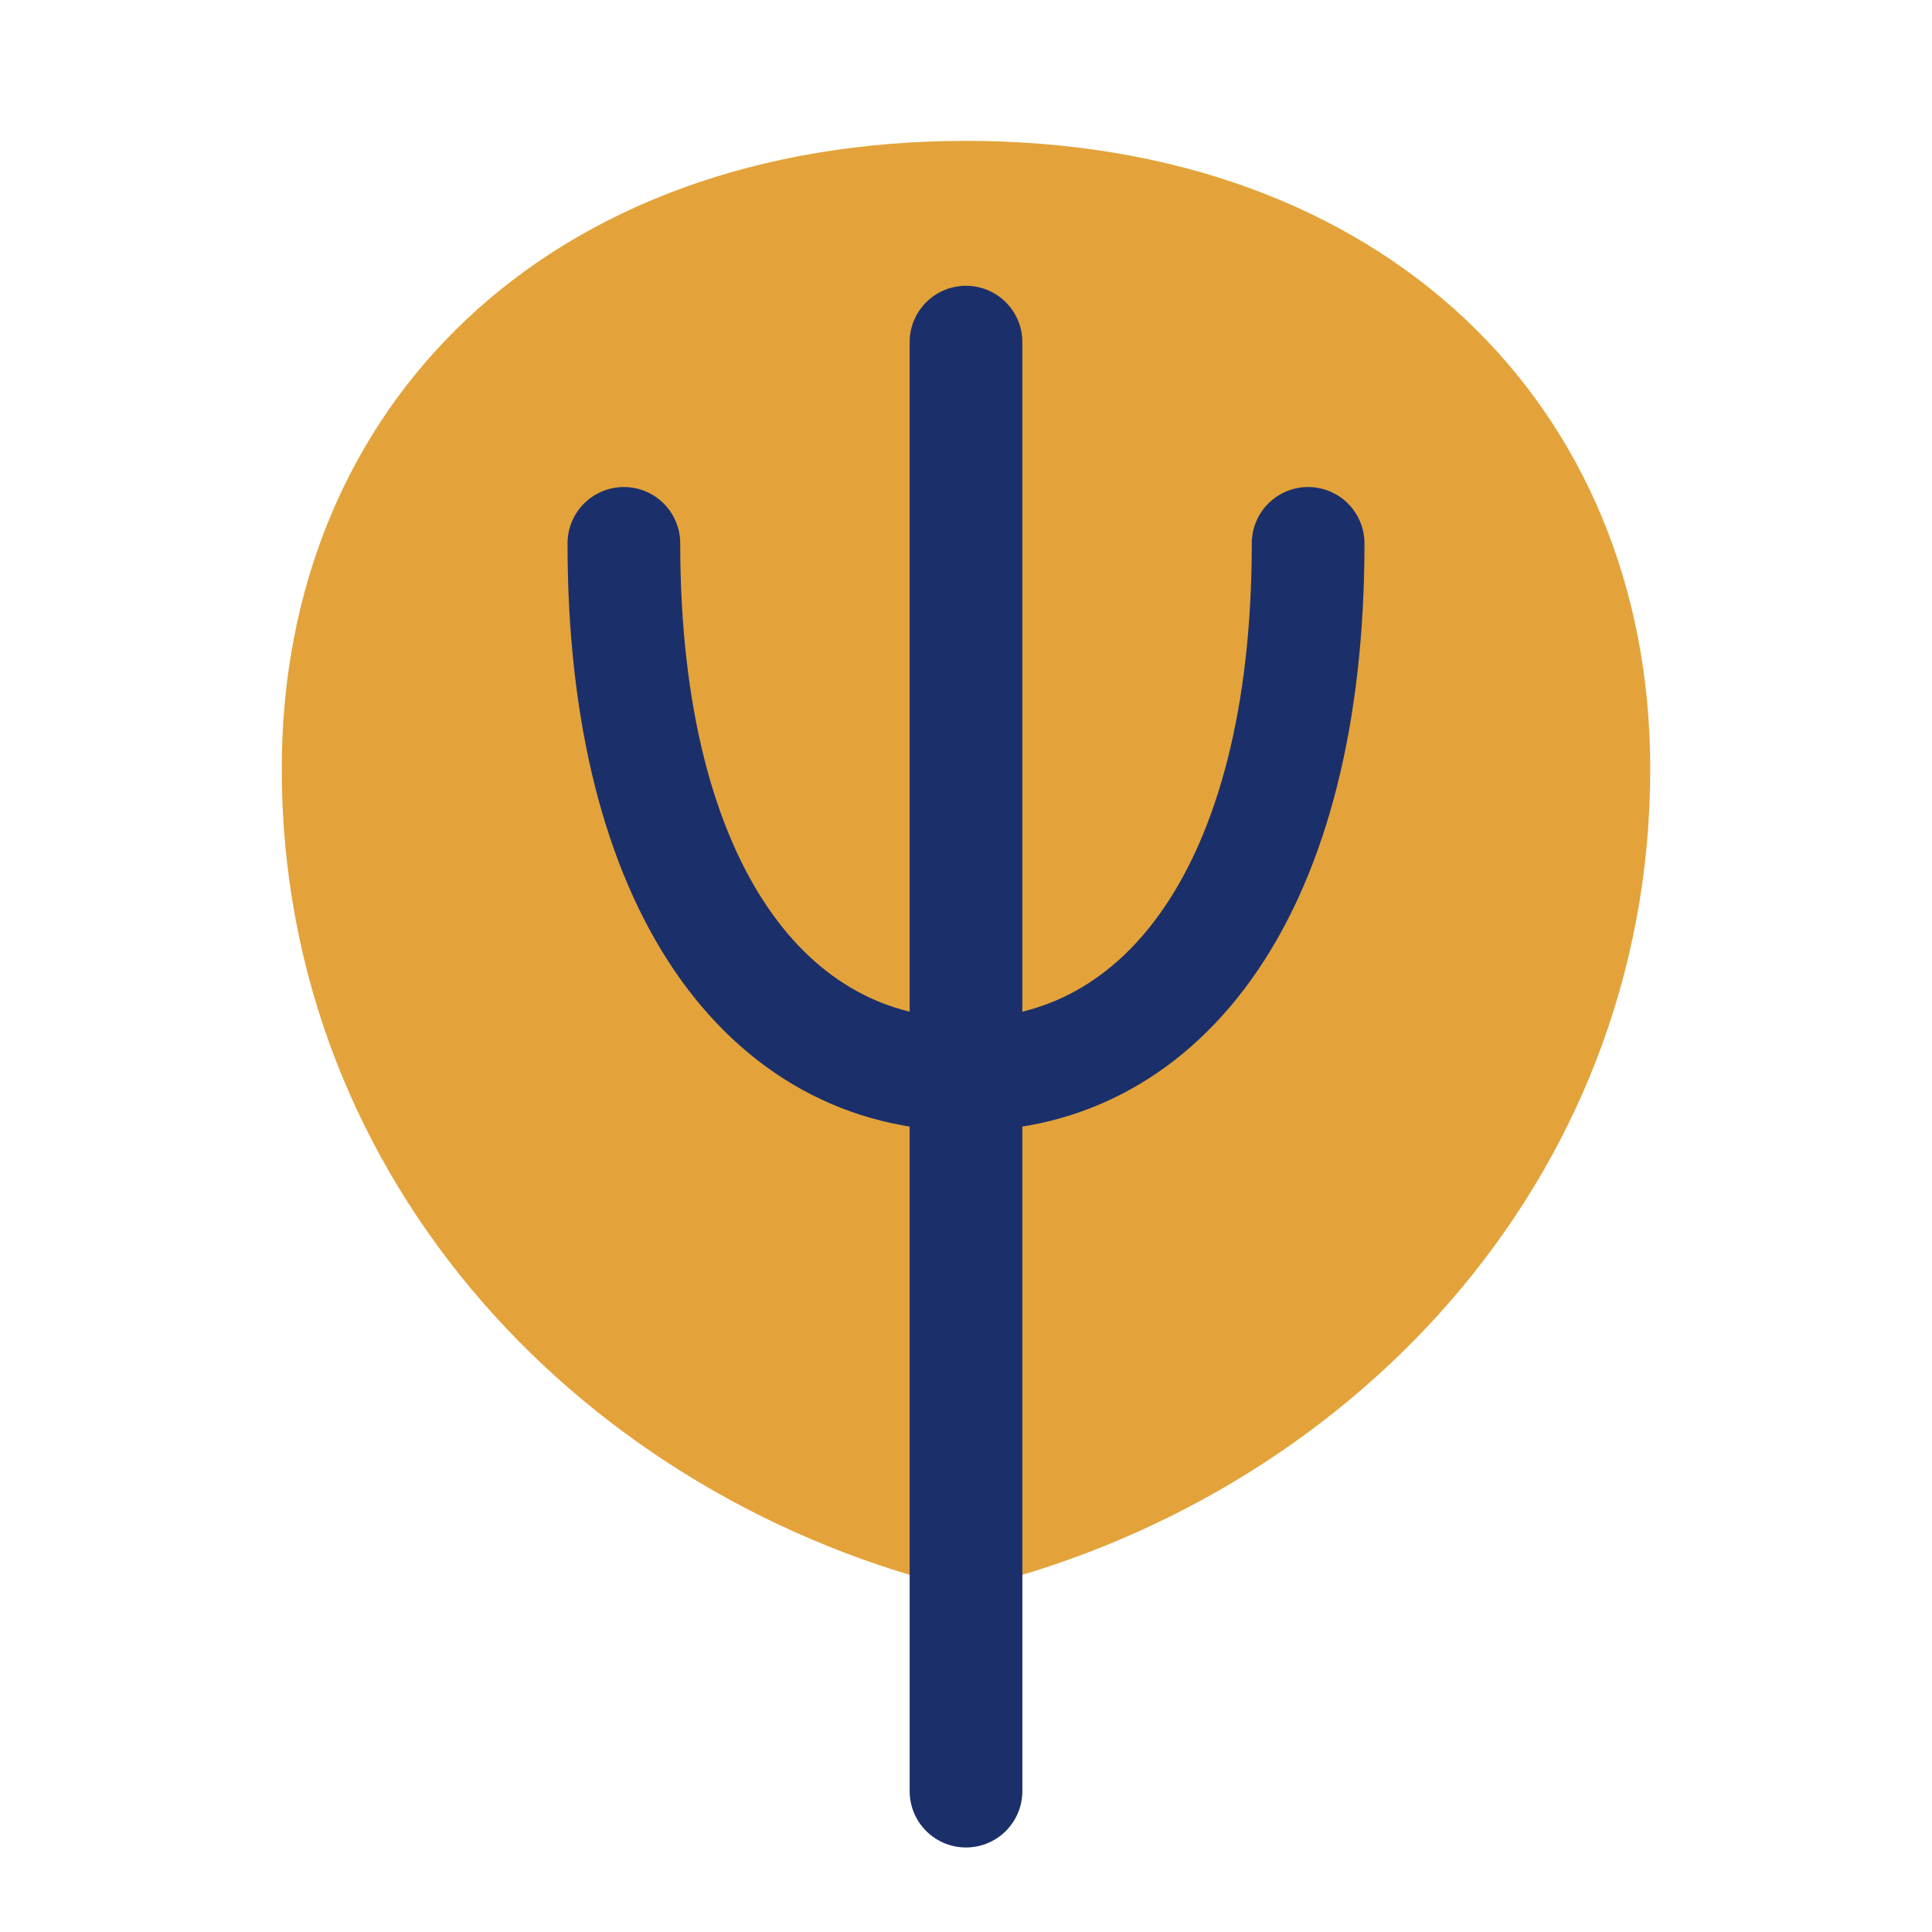
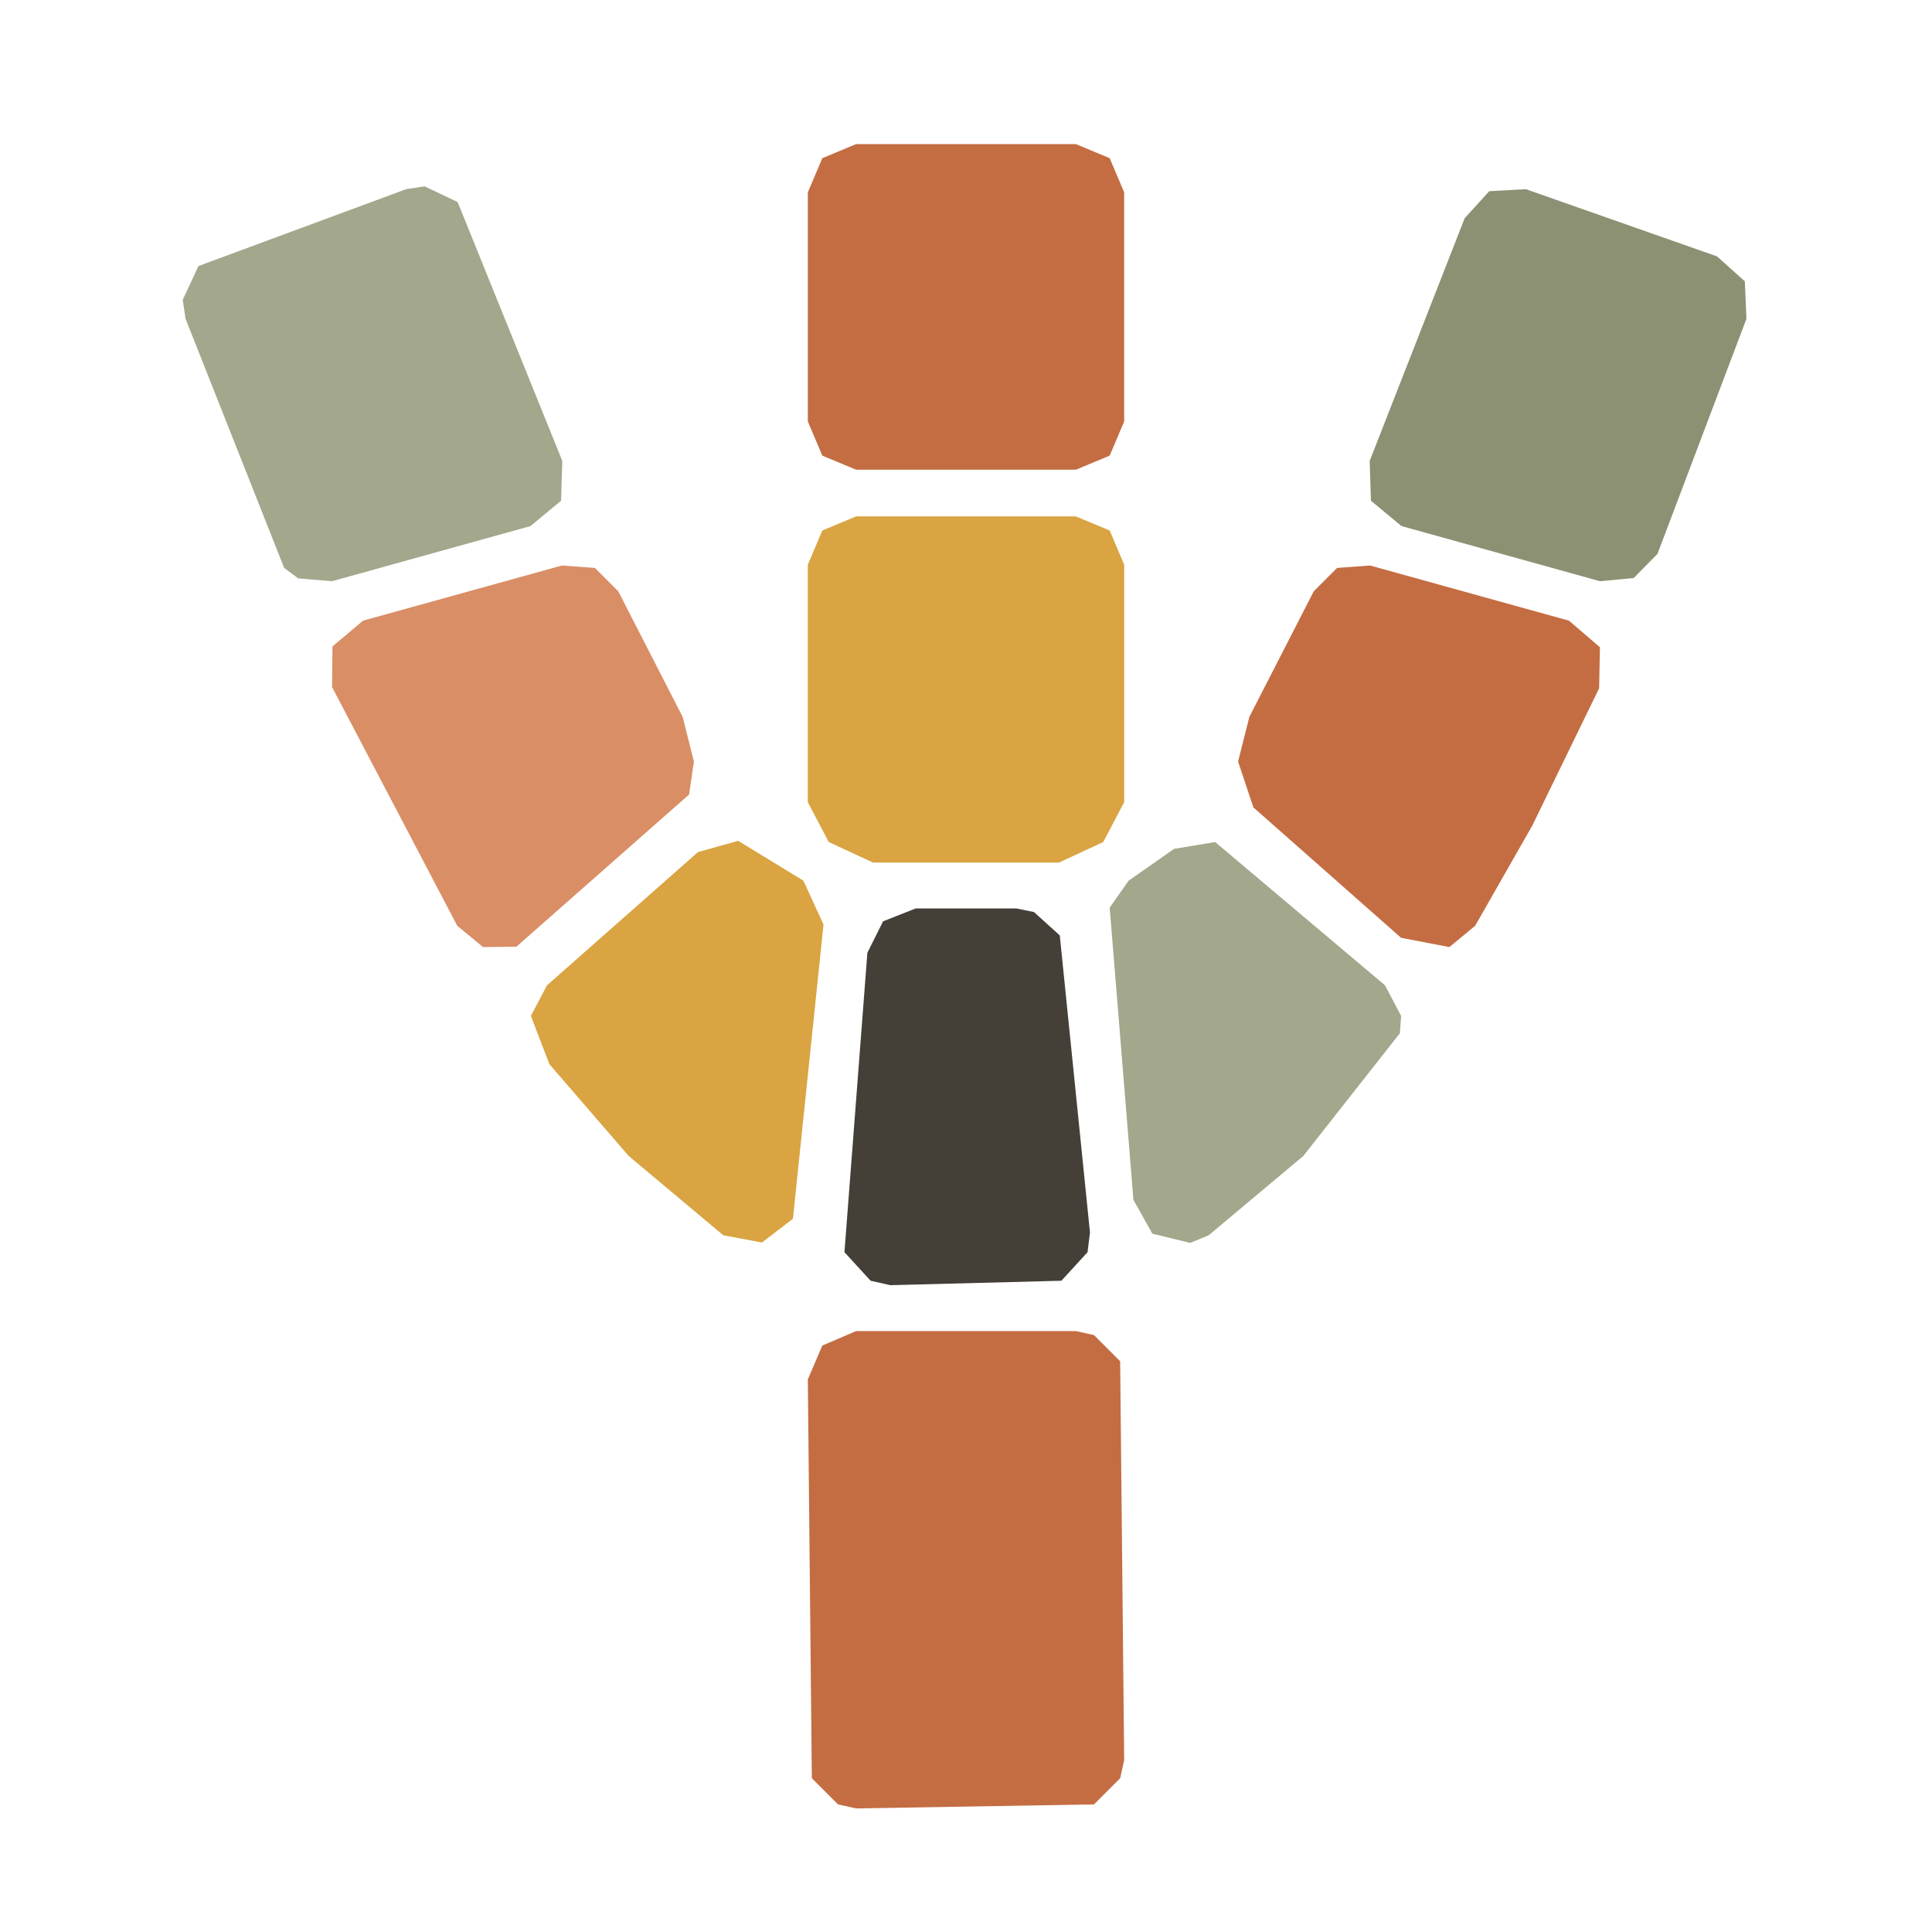
<svg xmlns="http://www.w3.org/2000/svg" viewBox="0 0 48 48" width="48" height="48">
-   <path d="M24 3.5c10.4 0 17 6.6 17 15.6 0 10.3-7.6 18.2-17 20.4C14.6 37.3 7 29.4 7 19.1 7 10.1 13.6 3.5 24 3.5z" fill="#E3A33A" />
-   <path d="M15.5 13.5c0 8.6 3.6 13.2 8.5 13.2s8.5-4.6 8.5-13.2M24 8.5V44.5" fill="none" stroke="#1B2F6B" stroke-width="2.8" stroke-linecap="round" />
+   <path d="M26.73 11.67 27.57 11.32 27.93 10.47 27.93 4.78 27.57 3.93 26.73 3.58 21.27 3.58 20.43 3.93 20.07 4.78 20.07 10.47 20.43 11.32 21.27 11.67Z" fill="#C46D43" />
+   <path d="M20.07 19.93 20.59 20.92 21.69 21.43 26.31 21.43 27.41 20.92 27.93 19.93 27.93 14.03 27.57 13.18 26.73 12.83 21.27 12.83 20.43 13.18 20.07 14.03Z" fill="#D9A441" />
+   <path d="M22.75 22.57 21.94 22.89 21.55 23.67 20.98 31.11 21.63 31.82 22.12 31.93 26.37 31.82 27.02 31.11 27.08 30.62 26.33 23.24 25.69 22.66 25.25 22.57Z" fill="#443F37" />
+   <path d="M21.27 33.07 20.43 33.43 20.07 34.27 20.17 44.18 20.82 44.83 21.27 44.93 27.18 44.83 27.83 44.18 27.93 43.73 27.83 33.82 27.18 33.17 26.73 33.07Z" fill="#C46D43" />
+   <path d="M13.18 13.07 13.94 12.44 13.97 11.45 11.37 5.02 10.55 4.63 10.09 4.7 4.93 6.61 4.54 7.45 4.61 7.92 7.06 14.11 7.41 14.37 8.25 14.44Z" fill="#A3A78B" />
+   <path d="M11.36 23 12 23.53 12.83 23.52 17.12 19.74 17.24 18.92 16.96 17.81 15.36 14.69 14.78 14.11 13.96 14.05 9.02 15.42 8.26 16.06 8.25 17.07Z" fill="#D98E66" />
+   <path d="M17.97 30.69 18.93 30.87 19.7 30.28 20.46 22.97 19.96 21.88 18.34 20.89 17.34 21.17 13.59 24.48 13.19 25.24 13.65 26.44 15.62 28.72Z" fill="#D9A441" />
+   <path d="M39.75 14.44 40.59 14.36 41.18 13.76 43.39 7.92 43.35 6.99 42.66 6.37 37.91 4.7 37 4.75 36.39 5.42 34.03 11.45 34.06 12.44 34.82 13.07Z" fill="#8C9173" />
+   <path d="M30.76 18.92 31.14 20.06 34.81 23.3 36.01 23.53 36.65 23 38.07 20.51 39.73 17.1 39.75 16.08 38.98 15.42 34.04 14.05 33.22 14.11 32.64 14.69 31.04 17.81Z" fill="#C46D43" />
+   <path d="M28.16 29.81 28.63 30.65 29.57 30.88 30.03 30.69 32.38 28.72 34.78 25.67 34.81 25.24 34.41 24.48 30.19 20.92 29.17 21.09 28.04 21.88 27.57 22.55Z" fill="#A3A78B" />
</svg>
